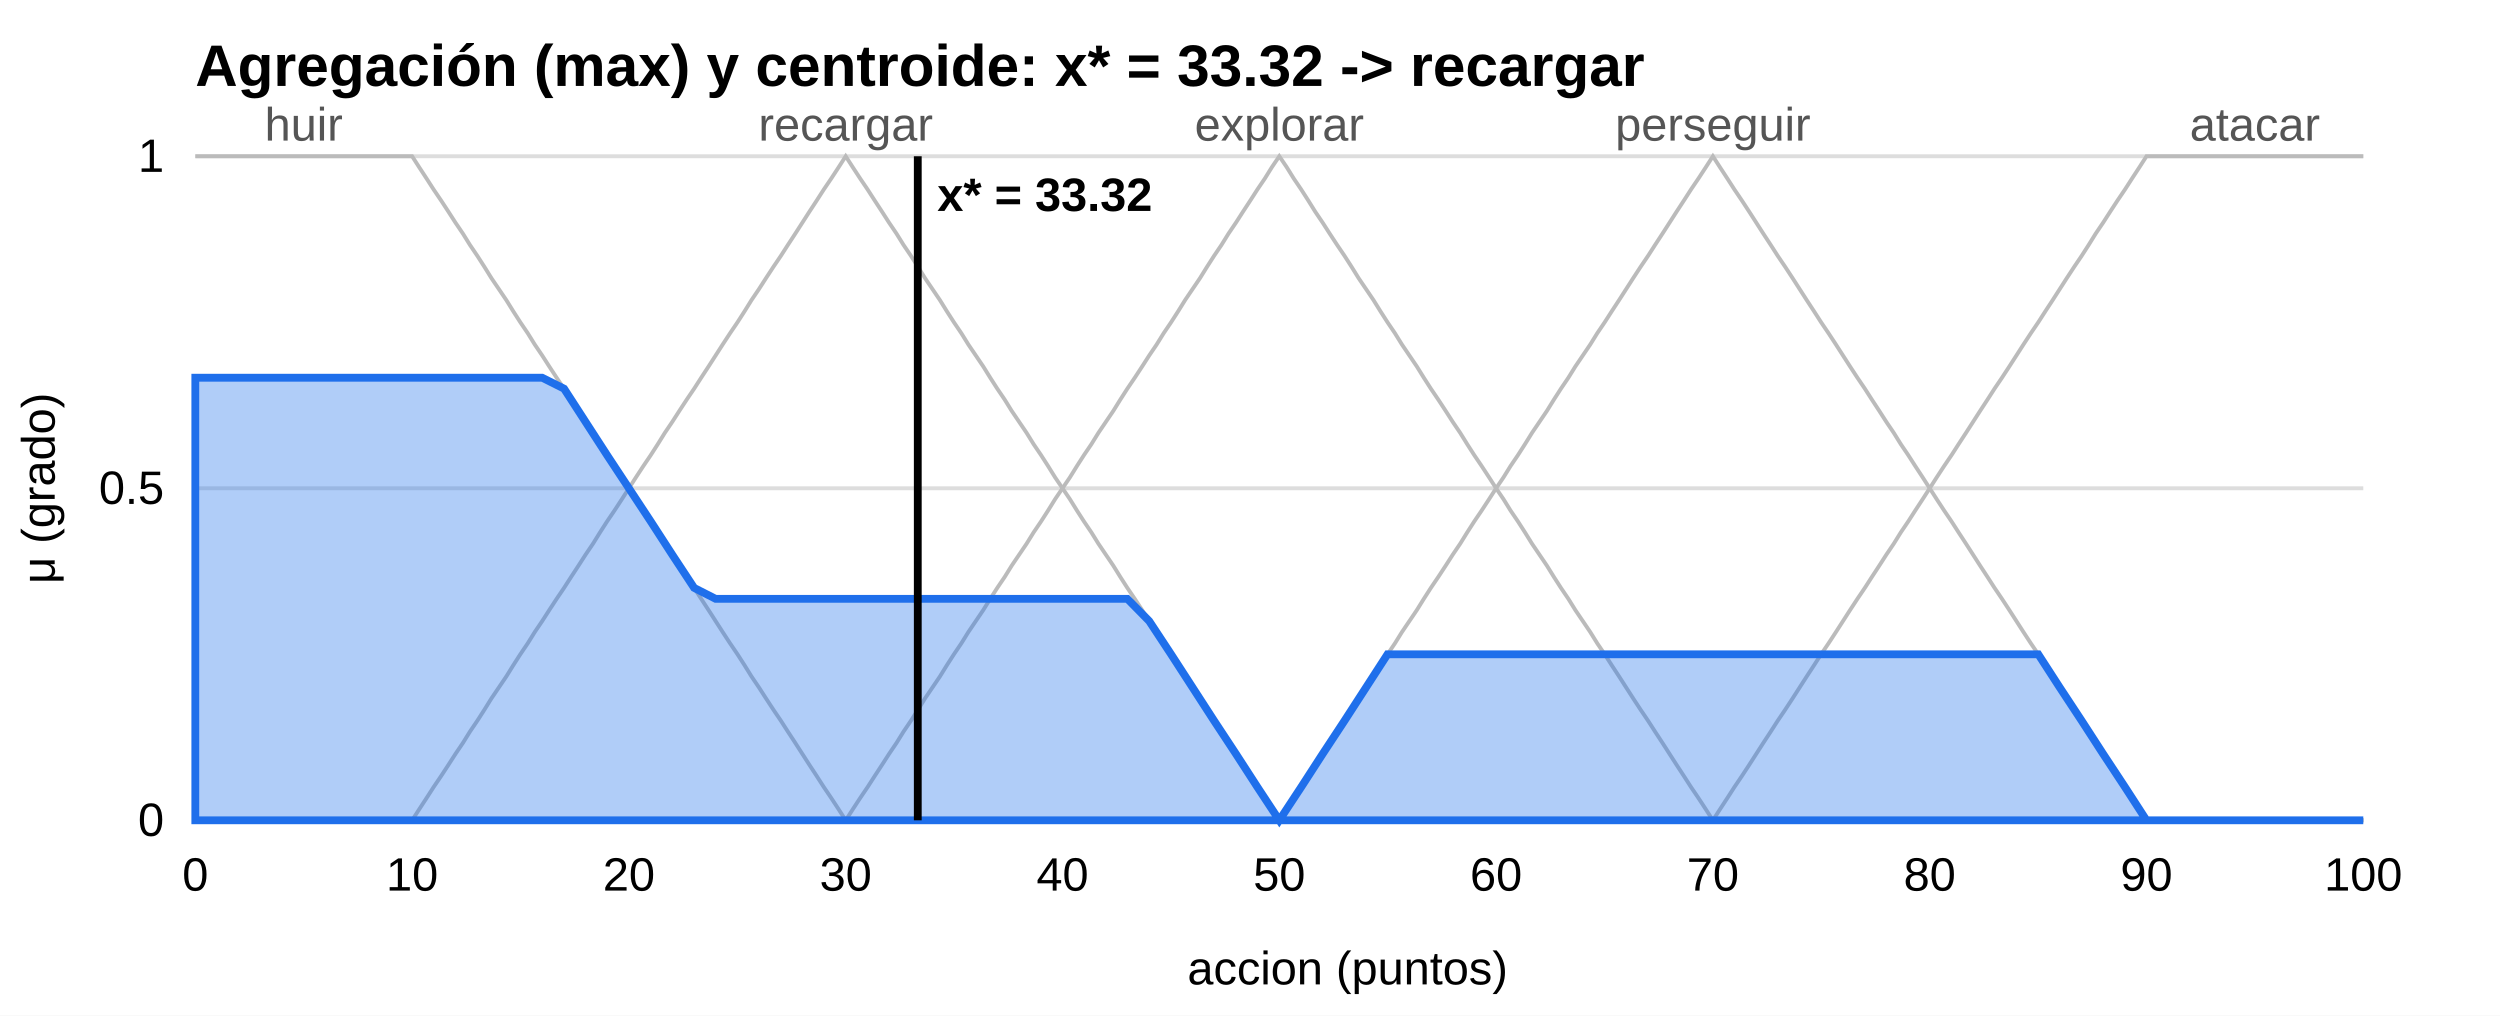
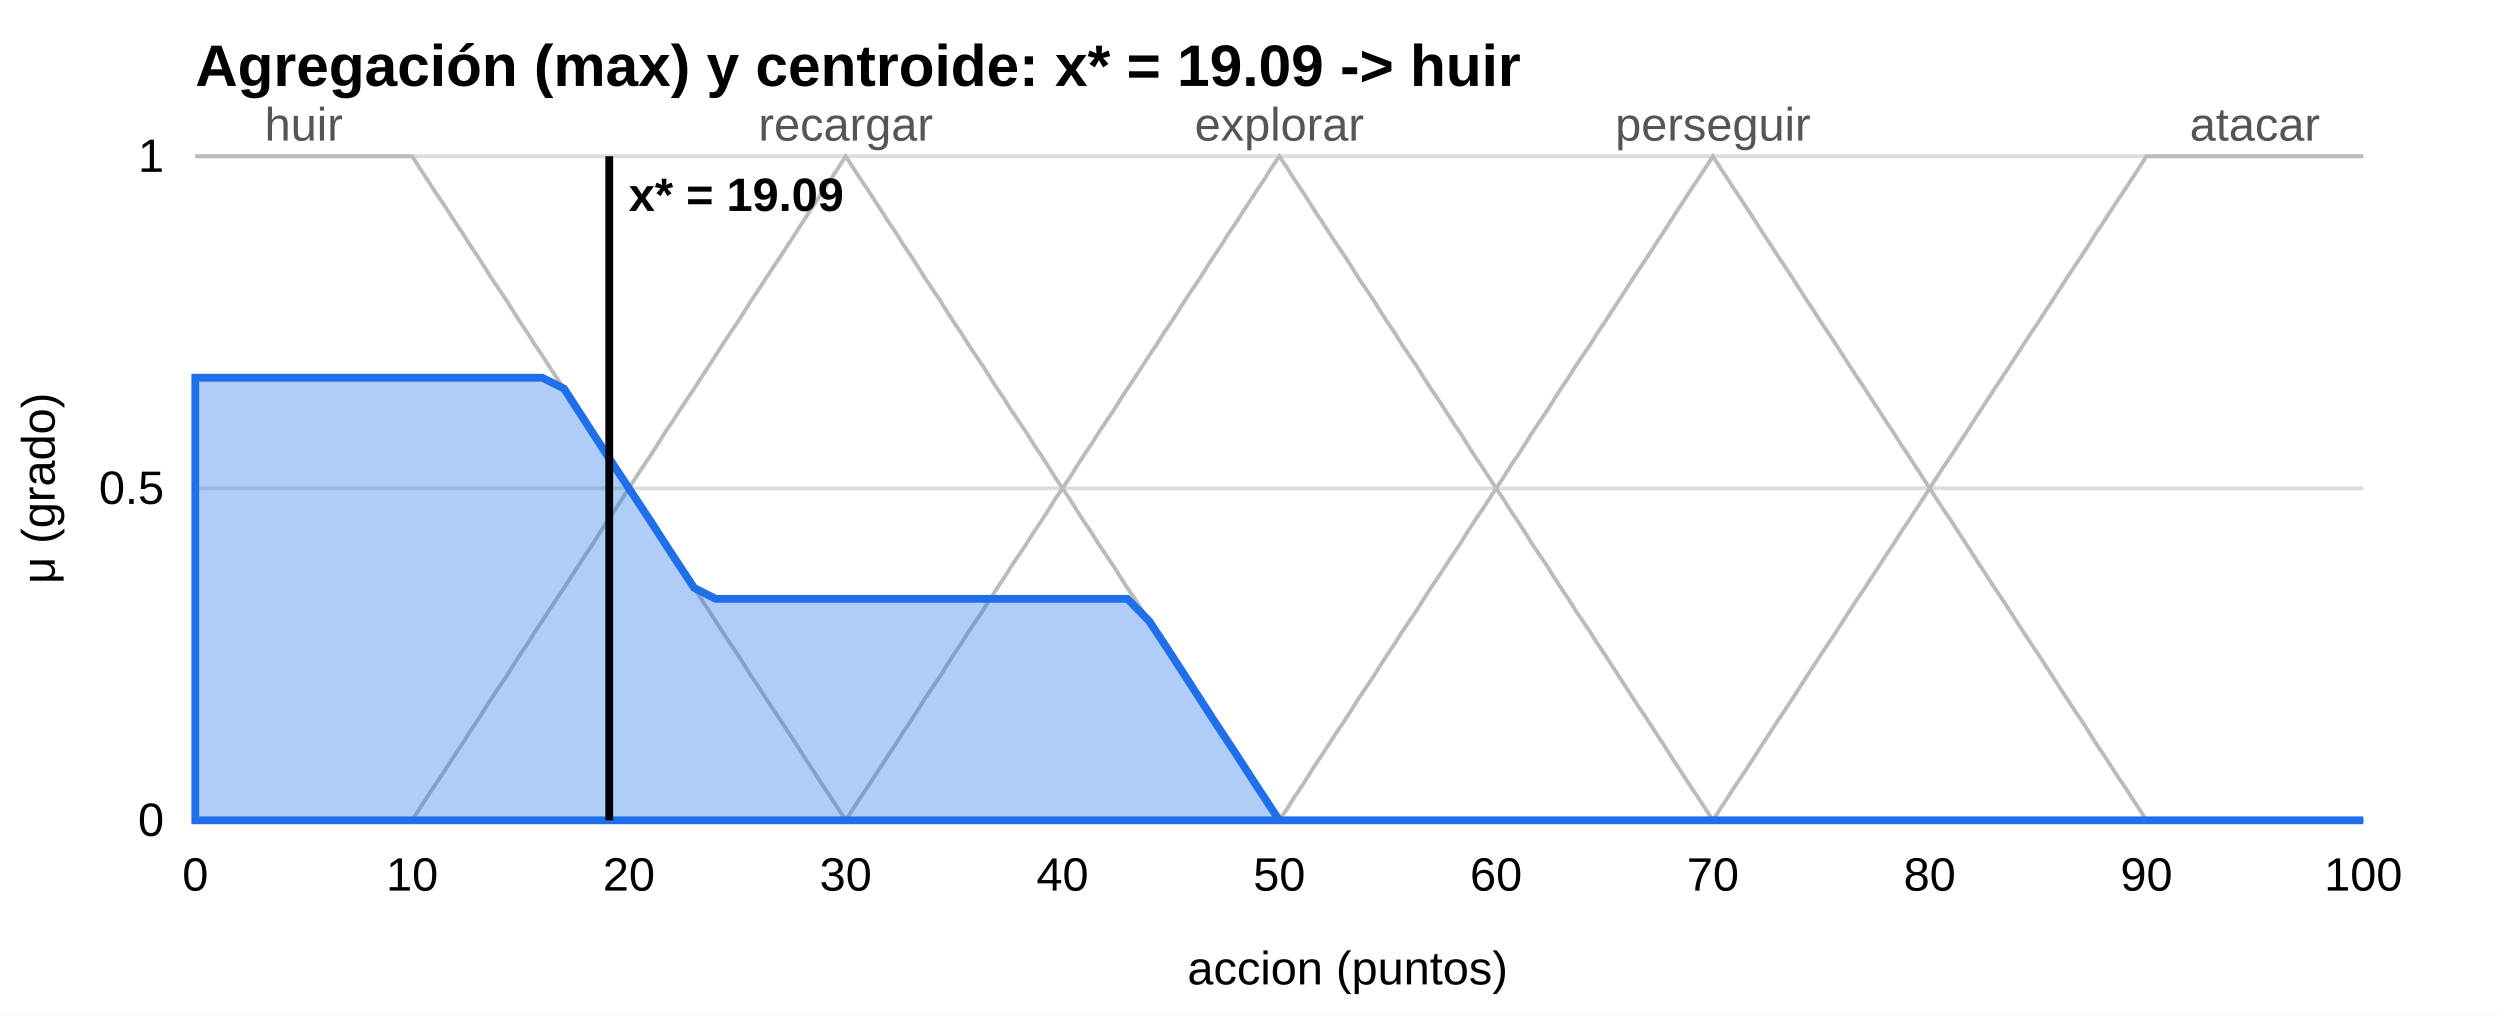
<svg xmlns="http://www.w3.org/2000/svg" viewBox="0 0 640 260" width="640" height="260" font-family="Arial" font-size="12">
  <rect width="640" height="260" fill="white" />
-   <text x="50" y="22" font-size="15" font-weight="bold">Agregación (max) y centroide: x* = 33.32 -&gt; recargar</text>
+   <text x="50" y="22" font-size="15" font-weight="bold">Agregación (max) y centroide: x* = 19.09 -&gt; huir</text>
  <line x1="50" y1="210" x2="605" y2="210" stroke="#ddd" />
  <text x="42" y="214" text-anchor="end">0</text>
  <line x1="50" y1="125.0" x2="605" y2="125.0" stroke="#ddd" />
  <text x="42" y="129.0" text-anchor="end">0.5</text>
  <line x1="50" y1="40" x2="605" y2="40" stroke="#ddd" />
  <text x="42" y="44" text-anchor="end">1</text>
  <text x="50.0" y="228" text-anchor="middle">0</text>
  <text x="105.5" y="228" text-anchor="middle">10</text>
  <text x="161.0" y="228" text-anchor="middle">20</text>
  <text x="216.5" y="228" text-anchor="middle">30</text>
  <text x="272.0" y="228" text-anchor="middle">40</text>
  <text x="327.5" y="228" text-anchor="middle">50</text>
  <text x="383.0" y="228" text-anchor="middle">60</text>
  <text x="438.5" y="228" text-anchor="middle">70</text>
  <text x="494.0" y="228" text-anchor="middle">80</text>
  <text x="549.5" y="228" text-anchor="middle">90</text>
  <text x="605.0" y="228" text-anchor="middle">100</text>
  <text x="345.0" y="252" text-anchor="middle">accion (puntos)</text>
  <text x="14" y="125.0" text-anchor="middle" transform="rotate(-90 14 125.0)">μ (grado)</text>
  <polyline points="50.0,40.0 51.9,40.0 53.7,40.0 55.5,40.0 57.4,40.0 59.2,40.0 61.1,40.0 63.0,40.0 64.8,40.0 66.7,40.0 68.5,40.0 70.3,40.0 72.2,40.0 74.0,40.0 75.9,40.0 77.8,40.0 79.6,40.0 81.5,40.0 83.3,40.0 85.2,40.0 87.0,40.0 88.8,40.0 90.7,40.0 92.6,40.0 94.4,40.0 96.2,40.0 98.1,40.0 99.9,40.0 101.8,40.0 103.7,40.0 105.5,40.0 107.3,42.8 109.2,45.7 111.0,48.5 112.9,51.3 114.8,54.2 116.6,57.0 118.5,59.8 120.3,62.7 122.2,65.5 124.0,68.3 125.8,71.2 127.7,74.0 129.6,76.8 131.4,79.7 133.2,82.5 135.1,85.3 136.9,88.2 138.8,91.0 140.6,93.8 142.5,96.7 144.4,99.5 146.2,102.3 148.1,105.2 149.9,108.0 151.8,110.8 153.6,113.7 155.4,116.5 157.3,119.3 159.2,122.2 161.0,125.0 162.8,127.8 164.7,130.7 166.6,133.5 168.4,136.3 170.2,139.2 172.1,142.0 173.9,144.8 175.8,147.7 177.7,150.5 179.5,153.3 181.4,156.2 183.2,159.0 185.0,161.8 186.9,164.7 188.8,167.5 190.6,170.3 192.4,173.2 194.3,176.0 196.1,178.8 198.0,181.7 199.9,184.5 201.7,187.3 203.6,190.2 205.4,193.0 207.2,195.8 209.1,198.7 210.9,201.5 212.8,204.3 214.7,207.2 216.5,210.0 218.3,210.0 220.2,210.0 222.1,210.0 223.9,210.0 225.8,210.0 227.6,210.0 229.5,210.0 231.3,210.0 233.2,210.0 235.0,210.0 236.8,210.0 238.7,210.0 240.6,210.0 242.4,210.0 244.2,210.0 246.1,210.0 247.9,210.0 249.8,210.0 251.7,210.0 253.5,210.0 255.3,210.0 257.2,210.0 259.0,210.0 260.9,210.0 262.8,210.0 264.6,210.0 266.5,210.0 268.3,210.0 270.1,210.0 272.0,210.0 273.9,210.0 275.7,210.0 277.5,210.0 279.4,210.0 281.2,210.0 283.1,210.0 285.0,210.0 286.8,210.0 288.6,210.0 290.5,210.0 292.4,210.0 294.2,210.0 296.1,210.0 297.9,210.0 299.8,210.0 301.6,210.0 303.4,210.0 305.3,210.0 307.2,210.0 309.0,210.0 310.8,210.0 312.7,210.0 314.5,210.0 316.4,210.0 318.2,210.0 320.1,210.0 321.9,210.0 323.8,210.0 325.6,210.0 327.5,210.0 329.4,210.0 331.2,210.0 333.1,210.0 334.9,210.0 336.7,210.0 338.6,210.0 340.4,210.0 342.3,210.0 344.2,210.0 346.0,210.0 347.8,210.0 349.7,210.0 351.6,210.0 353.4,210.0 355.2,210.0 357.1,210.0 358.9,210.0 360.8,210.0 362.7,210.0 364.5,210.0 366.3,210.0 368.2,210.0 370.1,210.0 371.9,210.0 373.8,210.0 375.6,210.0 377.4,210.0 379.3,210.0 381.2,210.0 383.0,210.0 384.9,210.0 386.7,210.0 388.6,210.0 390.4,210.0 392.2,210.0 394.1,210.0 396.0,210.0 397.8,210.0 399.6,210.0 401.5,210.0 403.3,210.0 405.2,210.0 407.1,210.0 408.9,210.0 410.8,210.0 412.6,210.0 414.5,210.0 416.3,210.0 418.1,210.0 420.0,210.0 421.9,210.0 423.7,210.0 425.6,210.0 427.4,210.0 429.2,210.0 431.1,210.0 432.9,210.0 434.8,210.0 436.7,210.0 438.5,210.0 440.3,210.0 442.2,210.0 444.0,210.0 445.9,210.0 447.8,210.0 449.6,210.0 451.4,210.0 453.3,210.0 455.1,210.0 457.0,210.0 458.9,210.0 460.7,210.0 462.5,210.0 464.4,210.0 466.2,210.0 468.1,210.0 470.0,210.0 471.8,210.0 473.6,210.0 475.5,210.0 477.4,210.0 479.2,210.0 481.1,210.0 482.9,210.0 484.8,210.0 486.6,210.0 488.5,210.0 490.3,210.0 492.2,210.0 494.0,210.0 495.8,210.0 497.7,210.0 499.6,210.0 501.4,210.0 503.3,210.0 505.1,210.0 506.9,210.0 508.8,210.0 510.6,210.0 512.5,210.0 514.4,210.0 516.2,210.0 518.0,210.0 519.9,210.0 521.8,210.0 523.6,210.0 525.5,210.0 527.3,210.0 529.1,210.0 531.0,210.0 532.9,210.0 534.7,210.0 536.5,210.0 538.4,210.0 540.2,210.0 542.1,210.0 544.0,210.0 545.8,210.0 547.7,210.0 549.5,210.0 551.3,210.0 553.2,210.0 555.0,210.0 556.9,210.0 558.8,210.0 560.6,210.0 562.5,210.0 564.3,210.0 566.1,210.0 568.0,210.0 569.9,210.0 571.7,210.0 573.5,210.0 575.4,210.0 577.2,210.0 579.1,210.0 581.0,210.0 582.8,210.0 584.6,210.0 586.5,210.0 588.4,210.0 590.2,210.0 592.0,210.0 593.9,210.0 595.8,210.0 597.6,210.0 599.5,210.0 601.3,210.0 603.1,210.0 605.0,210.0" fill="none" stroke="#bbb" stroke-width="1" />
  <polyline points="50.0,210.0 51.9,210.0 53.7,210.0 55.5,210.0 57.4,210.0 59.2,210.0 61.1,210.0 63.0,210.0 64.8,210.0 66.7,210.0 68.5,210.0 70.3,210.0 72.2,210.0 74.0,210.0 75.9,210.0 77.8,210.0 79.6,210.0 81.5,210.0 83.3,210.0 85.2,210.0 87.0,210.0 88.8,210.0 90.7,210.0 92.6,210.0 94.4,210.0 96.2,210.0 98.1,210.0 99.9,210.0 101.8,210.0 103.7,210.0 105.5,210.0 107.3,207.2 109.2,204.3 111.0,201.5 112.9,198.7 114.8,195.8 116.6,193.0 118.5,190.2 120.3,187.3 122.2,184.5 124.0,181.7 125.8,178.8 127.7,176.0 129.6,173.2 131.4,170.3 133.2,167.5 135.1,164.7 136.9,161.8 138.8,159.0 140.6,156.2 142.5,153.3 144.4,150.5 146.2,147.7 148.1,144.8 149.9,142.0 151.8,139.2 153.6,136.3 155.4,133.5 157.3,130.7 159.2,127.8 161.0,125.0 162.8,122.2 164.7,119.3 166.6,116.5 168.4,113.7 170.2,110.8 172.1,108.0 173.9,105.2 175.8,102.3 177.7,99.5 179.5,96.7 181.4,93.8 183.2,91.0 185.0,88.2 186.9,85.3 188.8,82.5 190.6,79.7 192.4,76.8 194.3,74.0 196.1,71.2 198.0,68.3 199.9,65.5 201.7,62.7 203.6,59.8 205.4,57.0 207.2,54.2 209.1,51.3 210.9,48.5 212.8,45.7 214.7,42.8 216.5,40.0 218.3,42.8 220.2,45.7 222.1,48.5 223.9,51.3 225.8,54.2 227.6,57.0 229.5,59.8 231.3,62.7 233.2,65.5 235.0,68.3 236.8,71.2 238.7,74.0 240.6,76.8 242.4,79.7 244.2,82.5 246.1,85.3 247.9,88.2 249.8,91.0 251.7,93.8 253.5,96.7 255.3,99.5 257.2,102.3 259.0,105.2 260.9,108.0 262.8,110.8 264.6,113.7 266.5,116.5 268.3,119.3 270.1,122.2 272.0,125.0 273.9,127.8 275.7,130.7 277.5,133.5 279.4,136.3 281.2,139.2 283.1,142.0 285.0,144.8 286.8,147.7 288.6,150.5 290.5,153.3 292.4,156.2 294.2,159.0 296.1,161.8 297.9,164.7 299.8,167.5 301.6,170.3 303.4,173.2 305.3,176.0 307.2,178.8 309.0,181.7 310.8,184.5 312.7,187.3 314.5,190.2 316.4,193.0 318.2,195.8 320.1,198.7 321.9,201.5 323.8,204.3 325.6,207.2 327.5,210.0 329.4,210.0 331.2,210.0 333.1,210.0 334.9,210.0 336.7,210.0 338.6,210.0 340.4,210.0 342.3,210.0 344.2,210.0 346.0,210.0 347.8,210.0 349.7,210.0 351.6,210.0 353.4,210.0 355.2,210.0 357.1,210.0 358.9,210.0 360.8,210.0 362.7,210.0 364.5,210.0 366.3,210.0 368.2,210.0 370.1,210.0 371.9,210.0 373.8,210.0 375.6,210.0 377.4,210.0 379.3,210.0 381.2,210.0 383.0,210.0 384.9,210.0 386.7,210.0 388.6,210.0 390.4,210.0 392.2,210.0 394.1,210.0 396.0,210.0 397.8,210.0 399.6,210.0 401.5,210.0 403.3,210.0 405.2,210.0 407.1,210.0 408.9,210.0 410.8,210.0 412.6,210.0 414.5,210.0 416.3,210.0 418.1,210.0 420.0,210.0 421.9,210.0 423.7,210.0 425.6,210.0 427.4,210.0 429.2,210.0 431.1,210.0 432.9,210.0 434.8,210.0 436.7,210.0 438.5,210.0 440.3,210.0 442.2,210.0 444.0,210.0 445.9,210.0 447.8,210.0 449.6,210.0 451.4,210.0 453.3,210.0 455.1,210.0 457.0,210.0 458.9,210.0 460.7,210.0 462.5,210.0 464.4,210.0 466.2,210.0 468.1,210.0 470.0,210.0 471.8,210.0 473.6,210.0 475.5,210.0 477.4,210.0 479.2,210.0 481.1,210.0 482.9,210.0 484.8,210.0 486.6,210.0 488.5,210.0 490.3,210.0 492.2,210.0 494.0,210.0 495.8,210.0 497.7,210.0 499.6,210.0 501.4,210.0 503.3,210.0 505.1,210.0 506.9,210.0 508.8,210.0 510.6,210.0 512.5,210.0 514.4,210.0 516.2,210.0 518.0,210.0 519.9,210.0 521.8,210.0 523.6,210.0 525.5,210.0 527.3,210.0 529.1,210.0 531.0,210.0 532.9,210.0 534.7,210.0 536.5,210.0 538.4,210.0 540.2,210.0 542.1,210.0 544.0,210.0 545.8,210.0 547.7,210.0 549.5,210.0 551.3,210.0 553.2,210.0 555.0,210.0 556.9,210.0 558.8,210.0 560.6,210.0 562.5,210.0 564.3,210.0 566.1,210.0 568.0,210.0 569.9,210.0 571.7,210.0 573.5,210.0 575.4,210.0 577.2,210.0 579.1,210.0 581.0,210.0 582.8,210.0 584.6,210.0 586.5,210.0 588.4,210.0 590.2,210.0 592.0,210.0 593.9,210.0 595.8,210.0 597.6,210.0 599.5,210.0 601.3,210.0 603.1,210.0 605.0,210.0" fill="none" stroke="#bbb" stroke-width="1" />
  <polyline points="50.0,210.0 51.9,210.0 53.7,210.0 55.5,210.0 57.4,210.0 59.2,210.0 61.1,210.0 63.0,210.0 64.8,210.0 66.7,210.0 68.5,210.0 70.3,210.0 72.2,210.0 74.0,210.0 75.9,210.0 77.8,210.0 79.6,210.0 81.5,210.0 83.3,210.0 85.2,210.0 87.0,210.0 88.8,210.0 90.7,210.0 92.6,210.0 94.4,210.0 96.2,210.0 98.1,210.0 99.9,210.0 101.8,210.0 103.7,210.0 105.5,210.0 107.3,210.0 109.2,210.0 111.0,210.0 112.9,210.0 114.8,210.0 116.6,210.0 118.5,210.0 120.3,210.0 122.2,210.0 124.0,210.0 125.8,210.0 127.7,210.0 129.6,210.0 131.4,210.0 133.2,210.0 135.1,210.0 136.9,210.0 138.8,210.0 140.6,210.0 142.5,210.0 144.4,210.0 146.2,210.0 148.1,210.0 149.9,210.0 151.8,210.0 153.6,210.0 155.4,210.0 157.3,210.0 159.2,210.0 161.0,210.0 162.8,210.0 164.7,210.0 166.6,210.0 168.4,210.0 170.2,210.0 172.1,210.0 173.9,210.0 175.8,210.0 177.7,210.0 179.5,210.0 181.4,210.0 183.2,210.0 185.0,210.0 186.9,210.0 188.8,210.0 190.6,210.0 192.4,210.0 194.3,210.0 196.1,210.0 198.0,210.0 199.9,210.0 201.7,210.0 203.6,210.0 205.4,210.0 207.2,210.0 209.1,210.0 210.9,210.0 212.8,210.0 214.7,210.0 216.5,210.0 218.3,207.2 220.2,204.3 222.1,201.5 223.9,198.7 225.8,195.8 227.6,193.0 229.5,190.2 231.3,187.3 233.2,184.5 235.0,181.7 236.8,178.8 238.7,176.0 240.6,173.2 242.4,170.3 244.2,167.5 246.1,164.7 247.9,161.8 249.8,159.0 251.7,156.2 253.5,153.3 255.3,150.5 257.2,147.7 259.0,144.8 260.9,142.0 262.8,139.2 264.6,136.3 266.5,133.5 268.3,130.7 270.1,127.8 272.0,125.0 273.9,122.2 275.7,119.3 277.5,116.5 279.4,113.7 281.2,110.8 283.1,108.0 285.0,105.2 286.8,102.3 288.6,99.5 290.5,96.7 292.4,93.8 294.2,91.0 296.1,88.2 297.9,85.3 299.8,82.5 301.6,79.7 303.4,76.8 305.3,74.0 307.2,71.2 309.0,68.3 310.8,65.5 312.7,62.7 314.5,59.8 316.4,57.0 318.2,54.2 320.1,51.3 321.9,48.5 323.8,45.7 325.6,42.8 327.5,40.0 329.4,42.8 331.2,45.7 333.1,48.5 334.9,51.3 336.7,54.2 338.6,57.0 340.4,59.8 342.3,62.7 344.2,65.5 346.0,68.3 347.8,71.2 349.7,74.0 351.6,76.8 353.4,79.7 355.2,82.5 357.1,85.3 358.9,88.2 360.8,91.0 362.7,93.8 364.5,96.7 366.3,99.5 368.2,102.3 370.1,105.2 371.9,108.0 373.8,110.8 375.6,113.7 377.4,116.5 379.3,119.3 381.2,122.2 383.0,125.0 384.9,127.8 386.7,130.7 388.6,133.5 390.4,136.3 392.2,139.2 394.1,142.0 396.0,144.8 397.8,147.7 399.6,150.5 401.5,153.3 403.3,156.2 405.2,159.0 407.1,161.8 408.9,164.7 410.8,167.5 412.6,170.3 414.5,173.2 416.3,176.0 418.1,178.8 420.0,181.7 421.9,184.5 423.7,187.3 425.6,190.2 427.4,193.0 429.2,195.8 431.1,198.7 432.9,201.5 434.8,204.3 436.7,207.2 438.5,210.0 440.3,210.0 442.2,210.0 444.0,210.0 445.9,210.0 447.8,210.0 449.6,210.0 451.4,210.0 453.3,210.0 455.1,210.0 457.0,210.0 458.9,210.0 460.7,210.0 462.5,210.0 464.4,210.0 466.2,210.0 468.1,210.0 470.0,210.0 471.8,210.0 473.6,210.0 475.5,210.0 477.4,210.0 479.2,210.0 481.1,210.0 482.9,210.0 484.8,210.0 486.6,210.0 488.5,210.0 490.3,210.0 492.2,210.0 494.0,210.0 495.8,210.0 497.7,210.0 499.6,210.0 501.4,210.0 503.3,210.0 505.1,210.0 506.9,210.0 508.8,210.0 510.6,210.0 512.5,210.0 514.4,210.0 516.2,210.0 518.0,210.0 519.9,210.0 521.8,210.0 523.6,210.0 525.5,210.0 527.3,210.0 529.1,210.0 531.0,210.0 532.9,210.0 534.7,210.0 536.5,210.0 538.4,210.0 540.2,210.0 542.1,210.0 544.0,210.0 545.8,210.0 547.7,210.0 549.5,210.0 551.3,210.0 553.2,210.0 555.0,210.0 556.9,210.0 558.8,210.0 560.6,210.0 562.5,210.0 564.3,210.0 566.1,210.0 568.0,210.0 569.9,210.0 571.7,210.0 573.5,210.0 575.4,210.0 577.2,210.0 579.1,210.0 581.0,210.0 582.8,210.0 584.6,210.0 586.5,210.0 588.4,210.0 590.2,210.0 592.0,210.0 593.9,210.0 595.8,210.0 597.6,210.0 599.5,210.0 601.3,210.0 603.1,210.0 605.0,210.0" fill="none" stroke="#bbb" stroke-width="1" />
  <polyline points="50.0,210.0 51.9,210.0 53.7,210.0 55.5,210.0 57.4,210.0 59.2,210.0 61.1,210.0 63.0,210.0 64.8,210.0 66.7,210.0 68.5,210.0 70.3,210.0 72.2,210.0 74.0,210.0 75.9,210.0 77.8,210.0 79.6,210.0 81.5,210.0 83.3,210.0 85.2,210.0 87.0,210.0 88.8,210.0 90.7,210.0 92.6,210.0 94.4,210.0 96.2,210.0 98.1,210.0 99.9,210.0 101.8,210.0 103.7,210.0 105.5,210.0 107.3,210.0 109.2,210.0 111.0,210.0 112.9,210.0 114.8,210.0 116.6,210.0 118.5,210.0 120.3,210.0 122.2,210.0 124.0,210.0 125.8,210.0 127.7,210.0 129.6,210.0 131.4,210.0 133.2,210.0 135.1,210.0 136.9,210.0 138.8,210.0 140.6,210.0 142.5,210.0 144.4,210.0 146.2,210.0 148.1,210.0 149.9,210.0 151.8,210.0 153.6,210.0 155.4,210.0 157.3,210.0 159.2,210.0 161.0,210.0 162.8,210.0 164.7,210.0 166.6,210.0 168.4,210.0 170.2,210.0 172.1,210.0 173.9,210.0 175.8,210.0 177.7,210.0 179.5,210.0 181.4,210.0 183.2,210.0 185.0,210.0 186.9,210.0 188.8,210.0 190.6,210.0 192.4,210.0 194.3,210.0 196.1,210.0 198.0,210.0 199.9,210.0 201.7,210.0 203.6,210.0 205.4,210.0 207.2,210.0 209.1,210.0 210.9,210.0 212.8,210.0 214.7,210.0 216.5,210.0 218.3,210.0 220.2,210.0 222.1,210.0 223.9,210.0 225.8,210.0 227.6,210.0 229.5,210.0 231.3,210.0 233.2,210.0 235.0,210.0 236.8,210.0 238.7,210.0 240.6,210.0 242.4,210.0 244.2,210.0 246.1,210.0 247.9,210.0 249.8,210.0 251.7,210.0 253.5,210.0 255.3,210.0 257.2,210.0 259.0,210.0 260.9,210.0 262.8,210.0 264.6,210.0 266.5,210.0 268.3,210.0 270.1,210.0 272.0,210.0 273.9,210.0 275.7,210.0 277.5,210.0 279.4,210.0 281.2,210.0 283.1,210.0 285.0,210.0 286.8,210.0 288.6,210.0 290.5,210.0 292.4,210.0 294.2,210.0 296.1,210.0 297.9,210.0 299.8,210.0 301.6,210.0 303.4,210.0 305.3,210.0 307.2,210.0 309.0,210.0 310.8,210.0 312.7,210.0 314.5,210.0 316.4,210.0 318.2,210.0 320.1,210.0 321.9,210.0 323.8,210.0 325.6,210.0 327.5,210.0 329.4,207.2 331.2,204.3 333.1,201.5 334.9,198.7 336.7,195.8 338.6,193.0 340.4,190.2 342.3,187.3 344.2,184.5 346.0,181.7 347.8,178.8 349.7,176.0 351.6,173.2 353.4,170.3 355.2,167.5 357.1,164.7 358.9,161.8 360.8,159.0 362.7,156.2 364.5,153.3 366.3,150.5 368.2,147.7 370.1,144.8 371.9,142.0 373.8,139.2 375.6,136.3 377.4,133.5 379.3,130.7 381.2,127.8 383.0,125.0 384.9,122.2 386.7,119.3 388.6,116.5 390.4,113.7 392.2,110.8 394.1,108.0 396.0,105.2 397.8,102.3 399.6,99.5 401.5,96.7 403.3,93.8 405.2,91.0 407.1,88.2 408.9,85.3 410.8,82.5 412.6,79.7 414.5,76.8 416.3,74.0 418.1,71.2 420.0,68.3 421.9,65.5 423.7,62.7 425.6,59.8 427.4,57.0 429.2,54.2 431.1,51.3 432.9,48.5 434.8,45.7 436.7,42.8 438.5,40.0 440.3,42.8 442.2,45.7 444.0,48.5 445.9,51.3 447.8,54.2 449.6,57.0 451.4,59.8 453.3,62.7 455.1,65.5 457.0,68.3 458.9,71.2 460.7,74.0 462.5,76.8 464.4,79.7 466.2,82.5 468.1,85.3 470.0,88.2 471.8,91.0 473.6,93.8 475.5,96.7 477.4,99.5 479.2,102.3 481.1,105.2 482.9,108.0 484.8,110.8 486.6,113.7 488.5,116.5 490.3,119.3 492.2,122.2 494.0,125.0 495.8,127.8 497.7,130.7 499.6,133.5 501.4,136.3 503.3,139.2 505.1,142.0 506.9,144.8 508.8,147.7 510.6,150.5 512.5,153.3 514.4,156.2 516.2,159.0 518.0,161.8 519.9,164.7 521.8,167.5 523.6,170.3 525.5,173.2 527.3,176.0 529.1,178.8 531.0,181.7 532.9,184.5 534.7,187.3 536.5,190.2 538.4,193.0 540.2,195.8 542.1,198.7 544.0,201.5 545.8,204.3 547.7,207.2 549.5,210.0 551.3,210.0 553.2,210.0 555.0,210.0 556.9,210.0 558.8,210.0 560.6,210.0 562.5,210.0 564.3,210.0 566.1,210.0 568.0,210.0 569.9,210.0 571.7,210.0 573.5,210.0 575.4,210.0 577.2,210.0 579.1,210.0 581.0,210.0 582.8,210.0 584.6,210.0 586.5,210.0 588.4,210.0 590.2,210.0 592.0,210.0 593.9,210.0 595.8,210.0 597.6,210.0 599.5,210.0 601.3,210.0 603.1,210.0 605.0,210.0" fill="none" stroke="#bbb" stroke-width="1" />
  <polyline points="50.0,210.0 51.9,210.0 53.7,210.0 55.5,210.0 57.4,210.0 59.2,210.0 61.1,210.0 63.0,210.0 64.8,210.0 66.7,210.0 68.5,210.0 70.3,210.0 72.2,210.0 74.0,210.0 75.9,210.0 77.8,210.0 79.6,210.0 81.5,210.0 83.3,210.0 85.2,210.0 87.0,210.0 88.8,210.0 90.7,210.0 92.6,210.0 94.4,210.0 96.2,210.0 98.1,210.0 99.9,210.0 101.8,210.0 103.7,210.0 105.5,210.0 107.3,210.0 109.2,210.0 111.0,210.0 112.9,210.0 114.8,210.0 116.6,210.0 118.5,210.0 120.3,210.0 122.2,210.0 124.0,210.0 125.8,210.0 127.7,210.0 129.6,210.0 131.4,210.0 133.2,210.0 135.1,210.0 136.9,210.0 138.8,210.0 140.6,210.0 142.5,210.0 144.4,210.0 146.2,210.0 148.1,210.0 149.9,210.0 151.8,210.0 153.6,210.0 155.4,210.0 157.3,210.0 159.2,210.0 161.0,210.0 162.8,210.0 164.7,210.0 166.6,210.0 168.4,210.0 170.2,210.0 172.1,210.0 173.9,210.0 175.8,210.0 177.7,210.0 179.5,210.0 181.4,210.0 183.2,210.0 185.0,210.0 186.9,210.0 188.8,210.0 190.6,210.0 192.4,210.0 194.3,210.0 196.1,210.0 198.0,210.0 199.9,210.0 201.7,210.0 203.6,210.0 205.4,210.0 207.2,210.0 209.1,210.0 210.9,210.0 212.8,210.0 214.7,210.0 216.5,210.0 218.3,210.0 220.2,210.0 222.1,210.0 223.9,210.0 225.8,210.0 227.6,210.0 229.5,210.0 231.3,210.0 233.2,210.0 235.0,210.0 236.8,210.0 238.7,210.0 240.6,210.0 242.4,210.0 244.2,210.0 246.1,210.0 247.9,210.0 249.8,210.0 251.7,210.0 253.5,210.0 255.3,210.0 257.2,210.0 259.0,210.0 260.9,210.0 262.8,210.0 264.6,210.0 266.5,210.0 268.3,210.0 270.1,210.0 272.0,210.0 273.9,210.0 275.7,210.0 277.5,210.0 279.4,210.0 281.2,210.0 283.1,210.0 285.0,210.0 286.8,210.0 288.6,210.0 290.5,210.0 292.4,210.0 294.2,210.0 296.1,210.0 297.9,210.0 299.8,210.0 301.6,210.0 303.4,210.0 305.3,210.0 307.2,210.0 309.0,210.0 310.8,210.0 312.7,210.0 314.5,210.0 316.4,210.0 318.2,210.0 320.1,210.0 321.9,210.0 323.8,210.0 325.6,210.0 327.5,210.0 329.4,210.0 331.2,210.0 333.1,210.0 334.9,210.0 336.7,210.0 338.6,210.0 340.4,210.0 342.3,210.0 344.2,210.0 346.0,210.0 347.8,210.0 349.7,210.0 351.6,210.0 353.4,210.0 355.2,210.0 357.1,210.0 358.9,210.0 360.8,210.0 362.7,210.0 364.5,210.0 366.3,210.0 368.2,210.0 370.1,210.0 371.9,210.0 373.8,210.0 375.6,210.0 377.4,210.0 379.3,210.0 381.2,210.0 383.0,210.0 384.9,210.0 386.7,210.0 388.6,210.0 390.4,210.0 392.2,210.0 394.1,210.0 396.0,210.0 397.8,210.0 399.6,210.0 401.5,210.0 403.3,210.0 405.2,210.0 407.1,210.0 408.9,210.0 410.8,210.0 412.6,210.0 414.5,210.0 416.3,210.0 418.1,210.0 420.0,210.0 421.9,210.0 423.7,210.0 425.6,210.0 427.4,210.0 429.2,210.0 431.1,210.0 432.9,210.0 434.8,210.0 436.7,210.0 438.5,210.0 440.3,207.2 442.2,204.3 444.0,201.5 445.9,198.7 447.8,195.8 449.6,193.0 451.4,190.2 453.3,187.3 455.1,184.5 457.0,181.7 458.9,178.8 460.7,176.0 462.5,173.2 464.4,170.3 466.2,167.5 468.1,164.7 470.0,161.8 471.8,159.0 473.6,156.2 475.5,153.3 477.4,150.5 479.2,147.7 481.1,144.8 482.9,142.0 484.8,139.2 486.6,136.3 488.5,133.5 490.3,130.7 492.2,127.8 494.0,125.0 495.8,122.2 497.7,119.3 499.6,116.5 501.4,113.7 503.3,110.8 505.1,108.0 506.9,105.2 508.8,102.3 510.6,99.5 512.5,96.7 514.4,93.8 516.2,91.0 518.0,88.2 519.9,85.3 521.8,82.5 523.6,79.7 525.5,76.8 527.3,74.0 529.1,71.2 531.0,68.3 532.9,65.5 534.7,62.7 536.5,59.8 538.4,57.0 540.2,54.2 542.1,51.3 544.0,48.5 545.8,45.7 547.7,42.8 549.5,40.0 551.3,40.0 553.2,40.0 555.0,40.0 556.9,40.0 558.8,40.0 560.6,40.0 562.5,40.0 564.3,40.0 566.1,40.0 568.0,40.0 569.9,40.0 571.7,40.0 573.5,40.0 575.4,40.0 577.2,40.0 579.1,40.0 581.0,40.0 582.8,40.0 584.6,40.0 586.5,40.0 588.4,40.0 590.2,40.0 592.0,40.0 593.9,40.0 595.8,40.0 597.6,40.0 599.5,40.0 601.3,40.0 603.1,40.0 605.0,40.0" fill="none" stroke="#bbb" stroke-width="1" />
-   <polygon points="50.0,96.7 55.5,96.7 61.1,96.7 66.7,96.7 72.2,96.7 77.8,96.7 83.3,96.7 88.8,96.7 94.4,96.7 99.9,96.7 105.5,96.7 111.0,96.7 116.6,96.7 122.2,96.7 127.7,96.7 133.2,96.7 138.8,96.7 144.4,99.5 149.9,108.0 155.4,116.5 161.0,125.0 166.6,133.5 172.1,142.0 177.7,150.5 183.2,153.3 188.8,153.3 194.3,153.3 199.9,153.3 205.4,153.3 210.9,153.3 216.5,153.3 222.1,153.3 227.6,153.3 233.2,153.3 238.7,153.3 244.2,153.3 249.8,153.3 255.3,153.3 260.9,153.3 266.5,153.3 272.0,153.3 277.5,153.3 283.1,153.3 288.6,153.3 294.2,159.0 299.8,167.5 305.3,176.0 310.8,184.5 316.4,193.0 321.9,201.5 327.5,210.0 333.1,201.5 338.6,193.0 344.2,184.5 349.7,176.0 355.2,167.5 360.8,167.5 366.3,167.5 371.9,167.5 377.4,167.5 383.0,167.5 388.6,167.5 394.1,167.5 399.6,167.5 405.2,167.5 410.8,167.5 416.3,167.5 421.9,167.5 427.4,167.5 432.9,167.5 438.5,167.5 444.0,167.5 449.6,167.5 455.1,167.5 460.7,167.5 466.2,167.5 471.8,167.5 477.4,167.5 482.9,167.5 488.5,167.5 494.0,167.5 499.6,167.5 505.1,167.5 510.6,167.5 516.2,167.5 521.8,167.5 527.3,176.0 532.9,184.5 538.4,193.0 544.0,201.5 549.5,210.0 555.0,210.0 560.6,210.0 566.1,210.0 571.7,210.0 577.2,210.0 582.8,210.0 588.4,210.0 593.9,210.0 599.5,210.0 605.0,210.0 605.0,210.0 50.0,210.0" fill="#1f6feb" fill-opacity="0.35" stroke="#1f6feb" stroke-width="2" />
+   <polygon points="50.0,96.7 55.5,96.7 61.1,96.7 66.7,96.7 72.2,96.7 77.8,96.7 83.3,96.7 88.8,96.7 94.4,96.7 99.9,96.7 105.5,96.7 111.0,96.7 116.6,96.7 122.2,96.7 127.7,96.7 133.2,96.7 138.8,96.7 144.4,99.5 149.9,108.0 155.4,116.5 161.0,125.0 166.6,133.5 172.1,142.0 177.7,150.5 183.2,153.3 188.8,153.3 194.3,153.3 199.9,153.3 205.4,153.3 210.9,153.3 216.5,153.3 222.1,153.3 227.6,153.3 233.2,153.3 238.7,153.3 244.2,153.3 249.8,153.3 255.3,153.3 260.9,153.3 266.5,153.3 272.0,153.3 277.5,153.3 283.1,153.3 288.6,153.3 294.2,159.0 299.8,167.5 305.3,176.0 310.8,184.5 316.4,193.0 321.9,201.5 327.5,210.0 333.1,210.0 338.6,210.0 344.2,210.0 349.7,210.0 355.2,210.0 360.8,210.0 366.3,210.0 371.9,210.0 377.4,210.0 383.0,210.0 388.6,210.0 394.1,210.0 399.6,210.0 405.2,210.0 410.8,210.0 416.3,210.0 421.9,210.0 427.4,210.0 432.9,210.0 438.5,210.0 444.0,210.0 449.6,210.0 455.1,210.0 460.7,210.0 466.2,210.0 471.8,210.0 477.4,210.0 482.9,210.0 488.5,210.0 494.0,210.0 499.6,210.0 505.1,210.0 510.6,210.0 516.2,210.0 521.8,210.0 527.3,210.0 532.9,210.0 538.4,210.0 544.0,210.0 549.5,210.0 555.0,210.0 560.6,210.0 566.1,210.0 571.7,210.0 577.2,210.0 582.8,210.0 588.4,210.0 593.9,210.0 599.5,210.0 605.0,210.0 605.0,210.0 50.0,210.0" fill="#1f6feb" fill-opacity="0.35" stroke="#1f6feb" stroke-width="2" />
  <text x="77.75" y="36" fill="#555" text-anchor="middle">huir</text>
  <text x="216.5" y="36" fill="#555" text-anchor="middle">recargar</text>
  <text x="327.5" y="36" fill="#555" text-anchor="middle">explorar</text>
  <text x="438.5" y="36" fill="#555" text-anchor="middle">perseguir</text>
  <text x="577.25" y="36" fill="#555" text-anchor="middle">atacar</text>
-   <line x1="234.95" y1="40" x2="234.95" y2="210" stroke="black" stroke-width="2" />
-   <text x="239.95" y="54" font-weight="bold">x* = 33.32</text>
+   <line x1="155.967" y1="40" x2="155.967" y2="210" stroke="black" stroke-width="2" />
+   <text x="160.967" y="54" font-weight="bold">x* = 19.09</text>
</svg>
